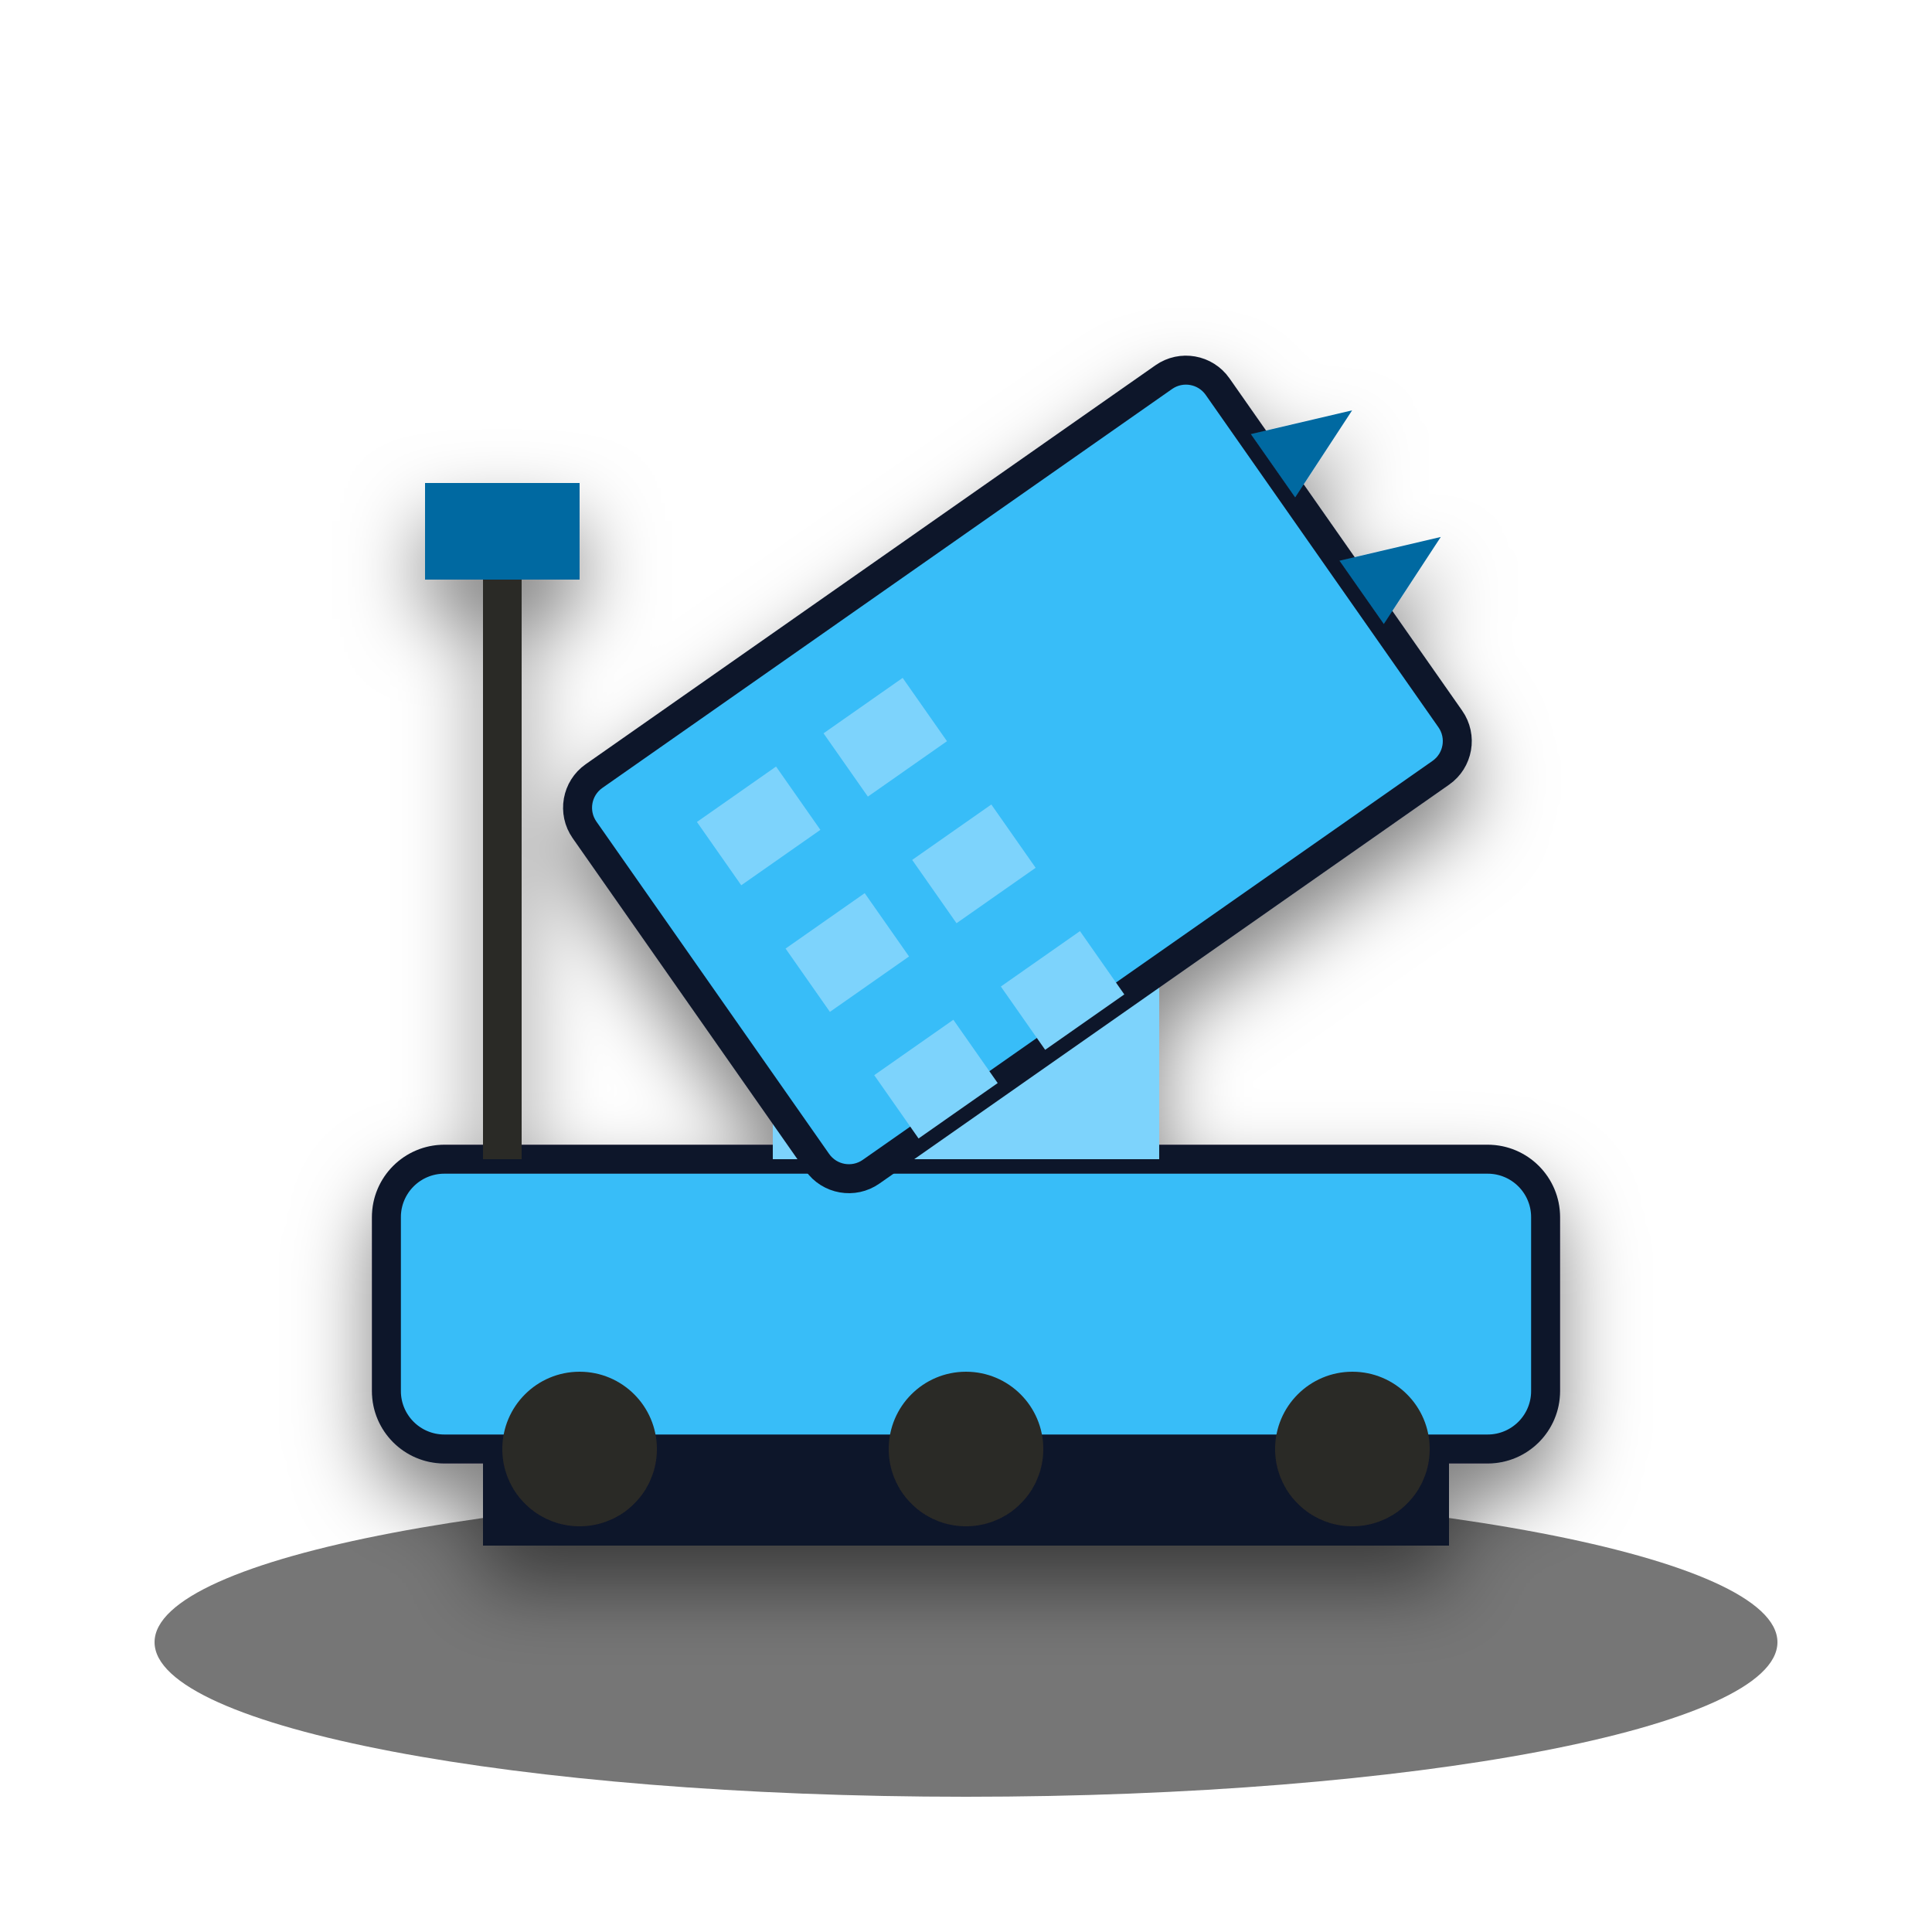
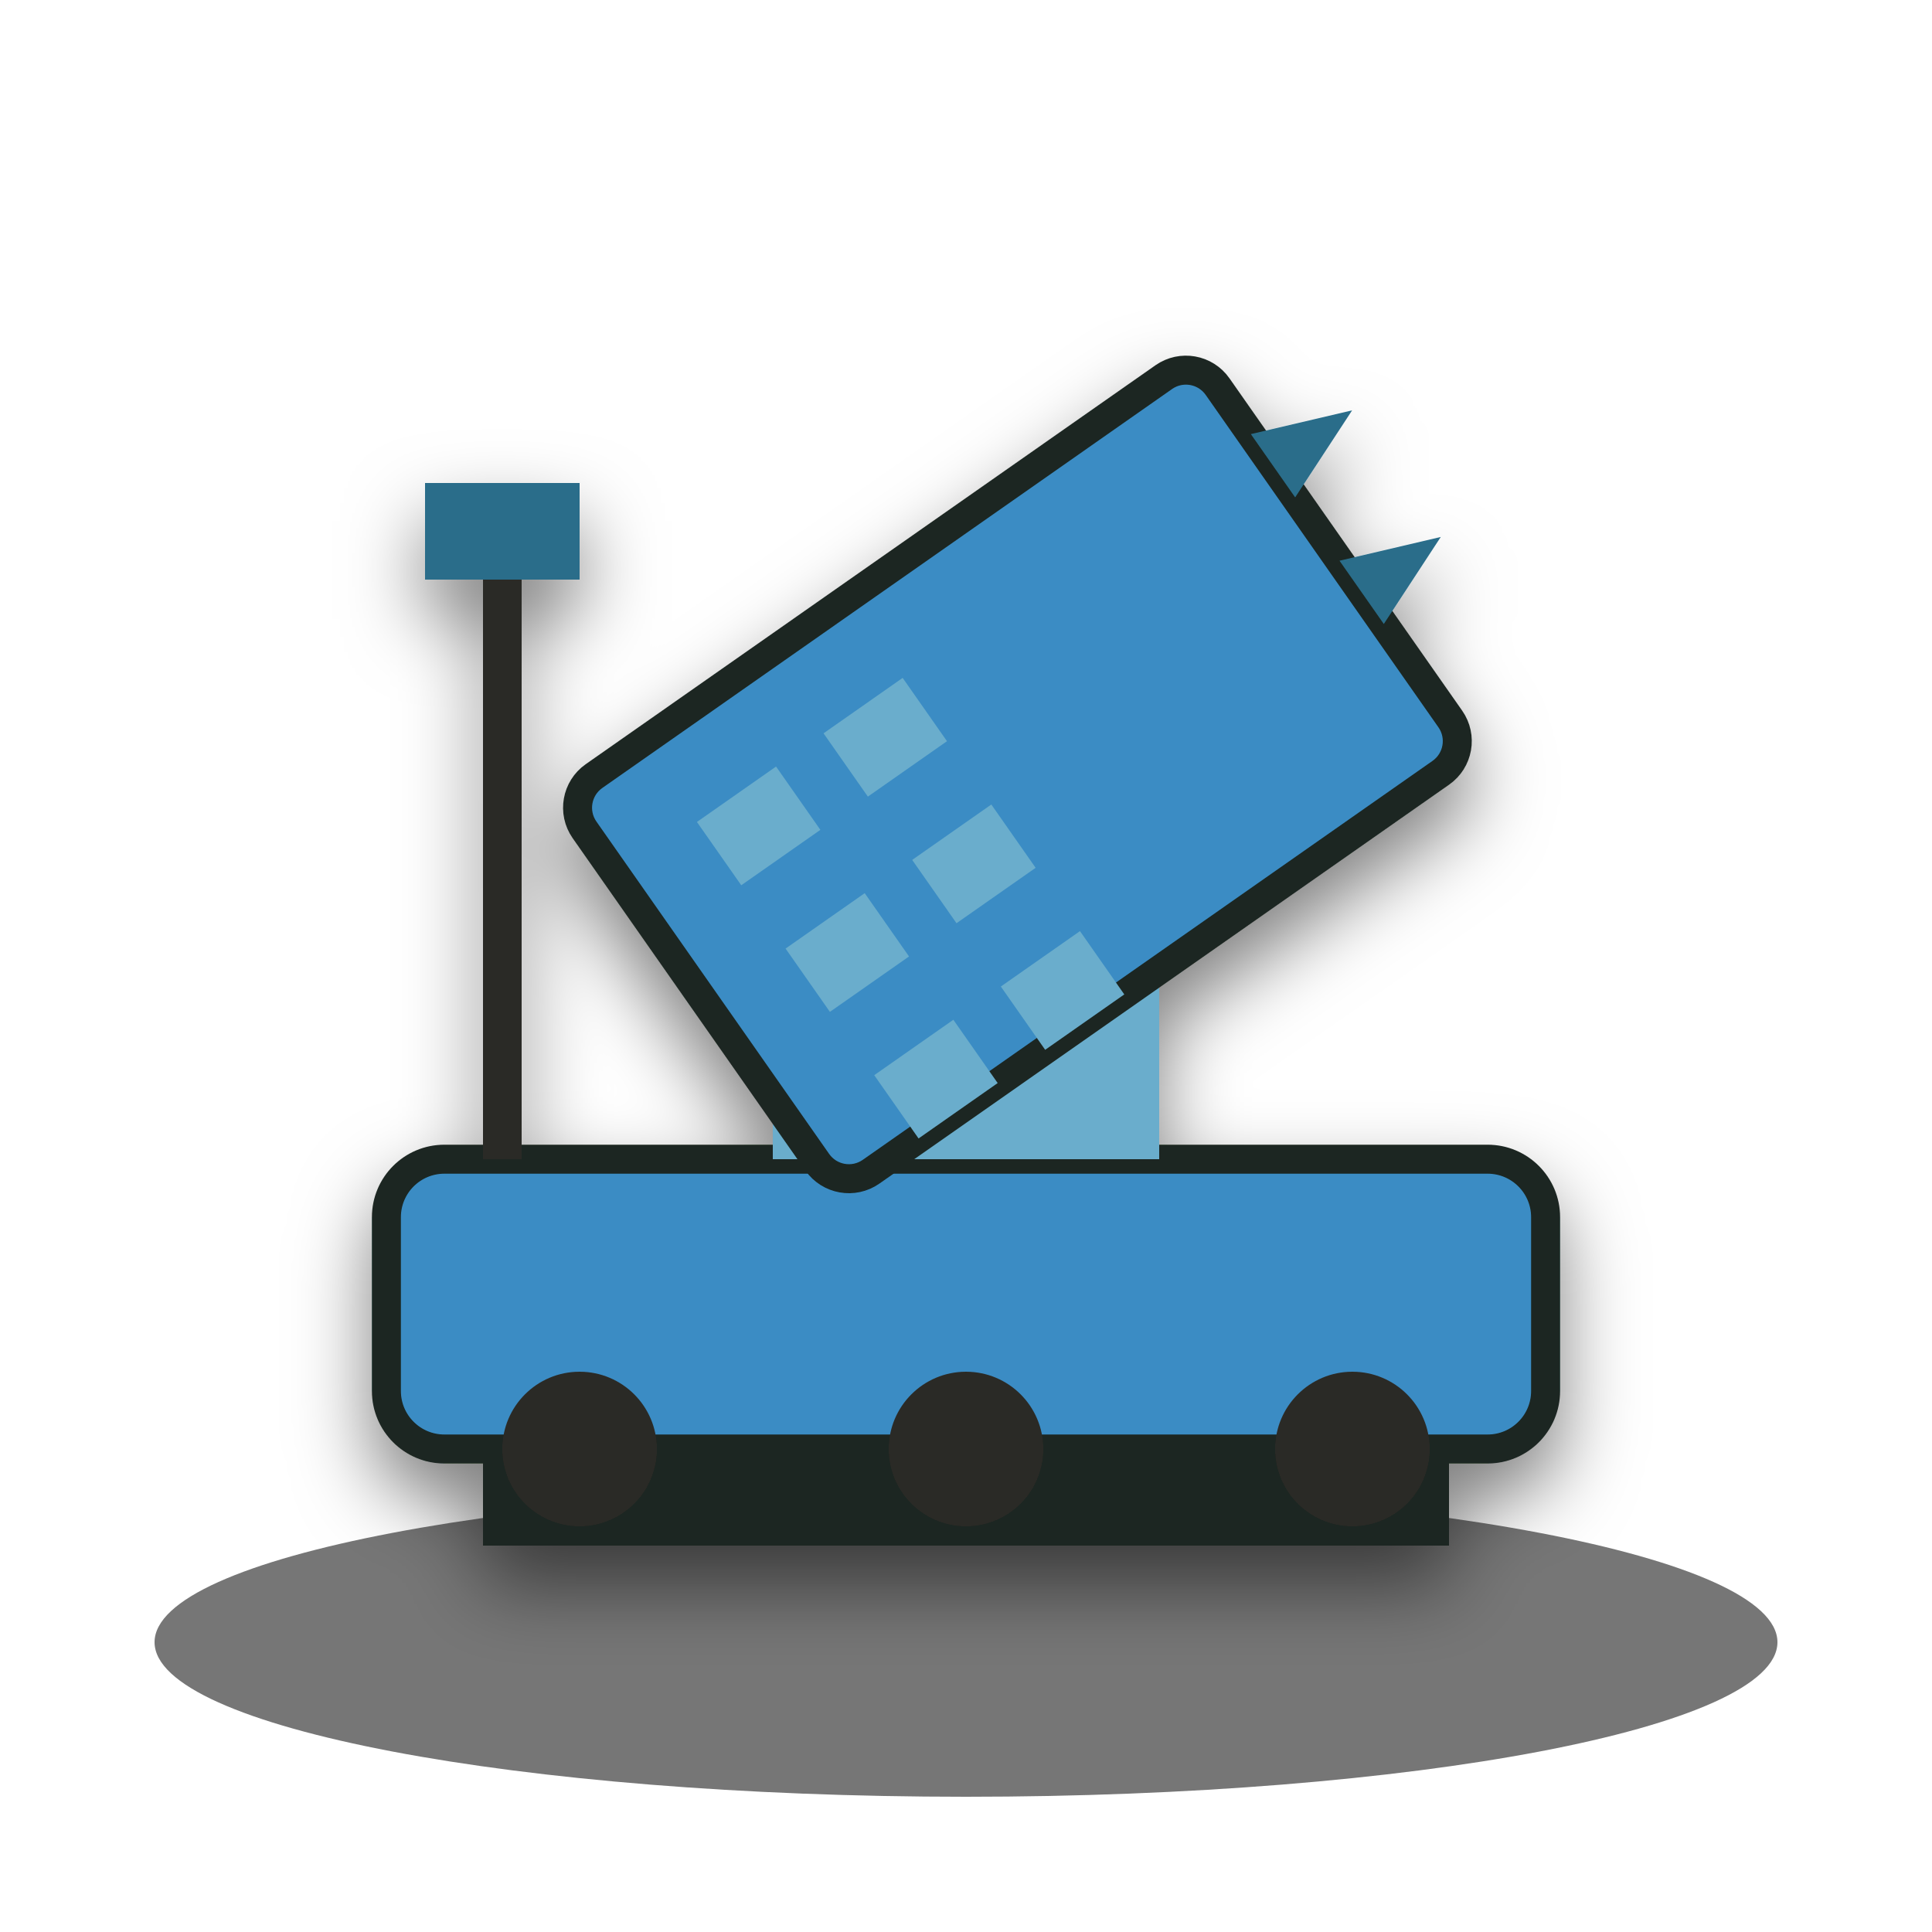
<svg xmlns="http://www.w3.org/2000/svg" viewBox="0 0 100 100">
  <defs>
    <filter id="shadow" x="-20%" y="-20%" width="140%" height="140%">
      <feDropShadow dx="0" dy="2" stdDeviation="2" flood-color="rgba(0,0,0,0.5)" />
    </filter>
  </defs>
  <ellipse cx="50" cy="85" rx="42" ry="8" fill="#1a1a1a" opacity="0.6" />
  <g filter="url(#shadow)">
-     <rect x="20" y="60" width="60" height="15" fill="#38bdf8" stroke="#0f172a" stroke-width="1.5" rx="3" />
-     <rect x="25" y="75" width="50" height="5" fill="#0f172a" />
+     <rect x="20" y="60" width="60" height="15" fill="#3b8cc4" stroke="#1a2520" stroke-width="1.5" rx="3" />
+     <rect x="25" y="75" width="50" height="5" fill="#1a2520" />
    <circle cx="30" cy="75" r="4" fill="#2c2a26" />
    <circle cx="50" cy="75" r="4" fill="#2c2a26" />
    <circle cx="70" cy="75" r="4" fill="#2c2a26" />
-     <rect x="40" y="50" width="20" height="10" fill="#7dd3fc" />
+     <rect x="40" y="50" width="20" height="10" fill="#6aadcc" />
    <g transform="translate(50, 45) rotate(-35)">
-       <rect x="-15" y="-15" width="40" height="25" fill="#38bdf8" stroke="#0f172a" stroke-width="1.5" rx="2" />
-       <rect x="-10" y="-10" width="5" height="4" fill="#7dd3fc" />
-       <rect x="-10" y="-2" width="5" height="4" fill="#7dd3fc" />
-       <rect x="-10" y="6" width="5" height="4" fill="#7dd3fc" />
-       <rect x="-2" y="-10" width="5" height="4" fill="#7dd3fc" />
-       <rect x="-2" y="-2" width="5" height="4" fill="#7dd3fc" />
-       <rect x="-2" y="6" width="5" height="4" fill="#7dd3fc" />
-       <path d="M 25 -10 L 30 -8 L 25 -6 Z" fill="#0369a1" />
-       <path d="M 25 -2 L 30 0 L 25 2 Z" fill="#0369a1" />
+       <rect x="-15" y="-15" width="40" height="25" fill="#3b8cc4" stroke="#1a2520" stroke-width="1.5" rx="2" />
+       <rect x="-10" y="-10" width="5" height="4" fill="#6aadcc" />
+       <rect x="-10" y="-2" width="5" height="4" fill="#6aadcc" />
+       <rect x="-10" y="6" width="5" height="4" fill="#6aadcc" />
+       <rect x="-2" y="-10" width="5" height="4" fill="#6aadcc" />
+       <rect x="-2" y="-2" width="5" height="4" fill="#6aadcc" />
+       <rect x="-2" y="6" width="5" height="4" fill="#6aadcc" />
+       <path d="M 25 -10 L 30 -8 L 25 -6 Z" fill="#2a6d8a" />
+       <path d="M 25 -2 L 30 0 L 25 2 Z" fill="#2a6d8a" />
    </g>
    <rect x="25" y="30" width="2" height="30" fill="#2c2a26" />
-     <rect x="22" y="25" width="8" height="5" fill="#0369a1" />
+     <rect x="22" y="25" width="8" height="5" fill="#2a6d8a" />
  </g>
</svg>
